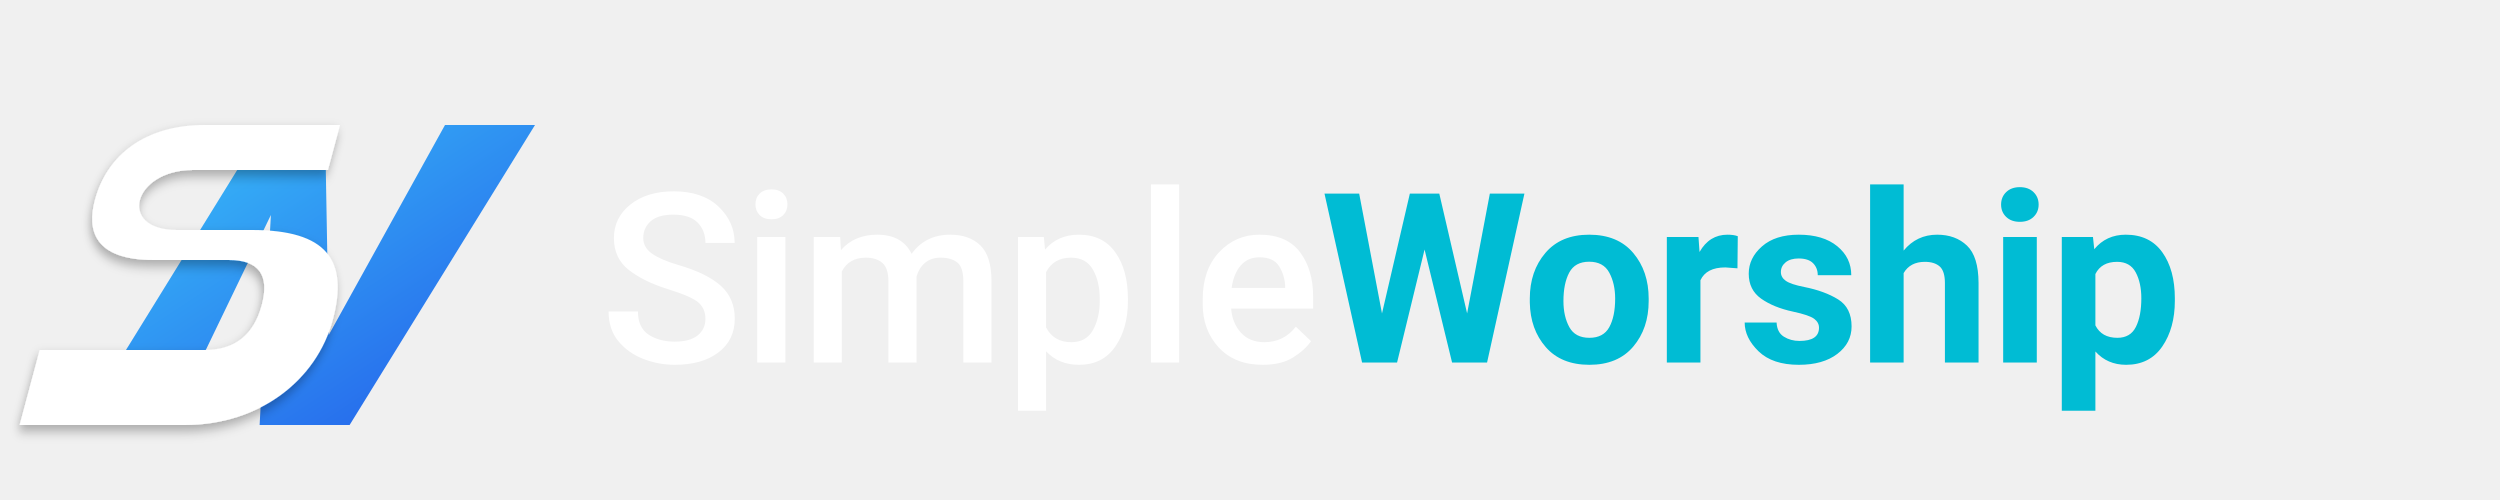
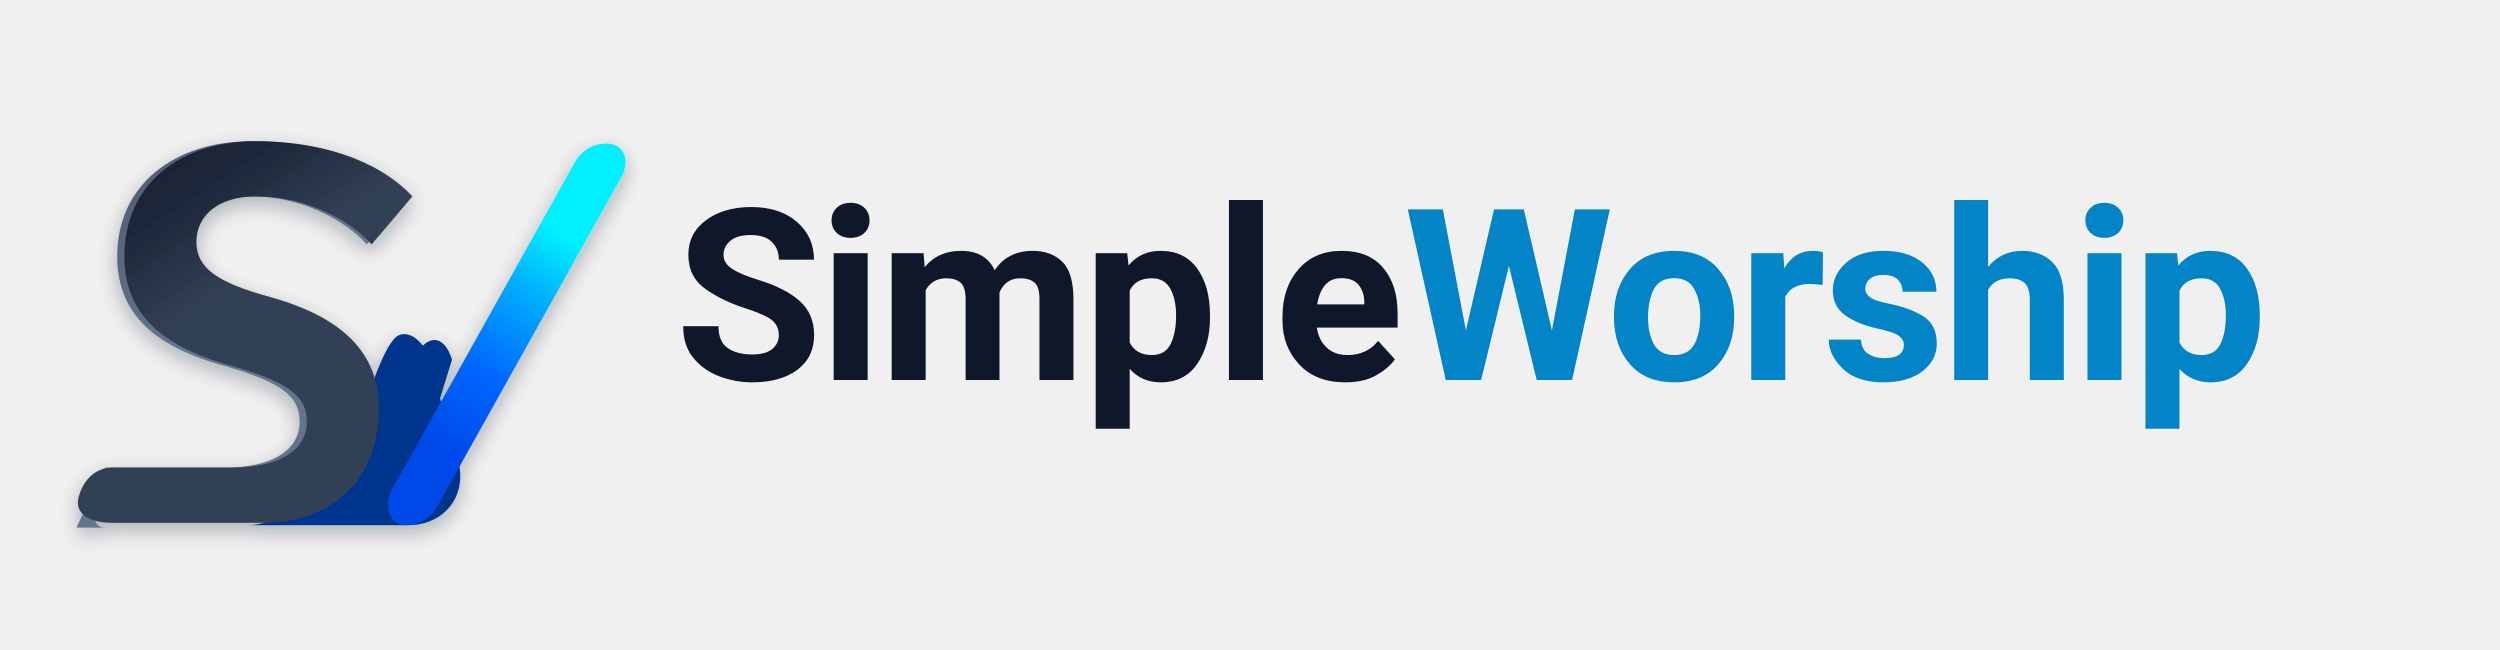
- <svg xmlns="http://www.w3.org/2000/svg" width="1000" height="200" viewBox="0 0 1000 200">
+ <svg xmlns="http://www.w3.org/2000/svg" width="1000" height="260" viewBox="0 0 1000 260" fill="none">
  <defs>
-     <linearGradient id="sw-blue" x1="0%" y1="0%" x2="100%" y2="100%">
-       <stop offset="0%" stop-color="#38BDF8" />
-       <stop offset="100%" stop-color="#2563EB" />
+     <filter id="sw-p-glow" x="-20%" y="-20%" width="140%" height="140%">
+       <feDropShadow dx="0" dy="6" stdDeviation="8" flood-color="#001833" flood-opacity="0.3" />
+     </filter>
+     <linearGradient id="w-p-wing" x1="140" y1="210" x2="250" y2="40" gradientUnits="userSpaceOnUse">
+       <stop offset="0%" stop-color="#004AE8" />
+       <stop offset="35%" stop-color="#0066FF" />
+       <stop offset="75%" stop-color="#00B2FE" />
+       <stop offset="100%" stop-color="#00F0FF" />
    </linearGradient>
-     <filter id="shadow" x="-20%" y="-20%" width="140%" height="140%">
-       <feDropShadow dx="0" dy="4" stdDeviation="4" flood-color="#000000" flood-opacity="0.3" />
-     </filter>
+     <linearGradient id="w-p-fold" x1="120" y1="120" x2="160" y2="160" gradientUnits="userSpaceOnUse">
+       <stop offset="0%" stop-color="#00E5FF" />
+       <stop offset="60%" stop-color="#0077FE" />
+       <stop offset="100%" stop-color="#00358E" />
+     </linearGradient>
+     <linearGradient id="s-p-white" x1="30" y1="40" x2="140" y2="210" gradientUnits="userSpaceOnUse">
+       <stop offset="0%" stop-color="#0F172A" />
+       <stop offset="60%" stop-color="#1E293B" />
+       <stop offset="100%" stop-color="#334155" />
+     </linearGradient>
+     <linearGradient id="s-p-depth" x1="20" y1="60" x2="130" y2="220" gradientUnits="userSpaceOnUse">
+       <stop offset="0%" stop-color="#475569" />
+       <stop offset="100%" stop-color="#64748B" />
+     </linearGradient>
  </defs>
-   <g transform="translate(40, 50) skewX(-15) scale(0.6)">
-     <path d="M 150 0 L 190 140 L 230 0 L 290 0 L 220 200 L 160 200 L 130 60 L 100 200 L 40 200 L 110 0 Z" fill="url(#sw-blue)" />
-     <path d="M 160 0 L 70 0 C 30 0, 10 20, 10 50 C 10 70, 20 90, 60 90 L 110 90 C 130 90, 140 100, 140 120 C 140 140, 130 150, 110 150 L 0 150 L 0 200 L 110 200 C 160 200, 190 170, 190 130 C 190 90, 170 70, 120 70 L 70 70 C 50 70, 40 60, 40 50 C 40 40, 50 30, 70 30 L 160 30 Z" fill="#FFFFFF" filter="url(#shadow)" />
+   <g transform="translate(20, 20) scale(0.48)" filter="url(#sw-p-glow)">
+     <path d="M 165 396 C 185 396, 230 380, 268 280 C 275 260, 283 242, 290 238 C 298 234, 308 240, 314 252 L 340 342 C 348 370, 330 396, 298 396 L 165 396 Z" fill="#00358E" />
+     <path d="M 264 285 C 255 310, 240 350, 205 385 C 230 385, 260 360, 282 305 C 295 272, 305 245, 318 242 C 326 240, 332 248, 335 258 L 302 365 C 298 380, 288 392, 270 394 Z" fill="url(#w-p-fold)" />
+     <path d="M 296 396 C 308 396, 318 390, 324 378 L 476 106 C 484 92, 478 78, 464 78 C 452 78, 442 84, 436 96 L 284 368 C 278 382, 284 396, 296 396 Z" fill="url(#w-p-wing)" />
+     <path d="M 46 398 C 40 398, 36 394, 38 386 L 168 386 C 220 386, 268 360, 268 296 C 268 244, 230 220, 180 206 C 136 194, 116 182, 116 160 C 116 138, 136 122, 168 122 C 210 122, 246 142, 264 162 L 298 122 C 268 90, 218 76, 168 76 C 104 76, 56 112, 56 172 C 56 226, 96 250, 148 264 C 196 278, 208 290, 208 310 C 208 334, 184 348, 146 348 L 46 348 L 22 398 Z" fill="url(#s-p-depth)" />
+     <path d="M 52 394 L 176 394 C 236 394, 274 358, 274 298 C 274 246, 234 220, 184 206 C 140 194, 122 182, 122 160 C 122 138, 140 122, 172 122 C 214 122, 250 142, 268 162 L 302 122 C 272 90, 222 76, 172 76 C 108 76, 62 112, 62 172 C 62 226, 102 250, 154 264 C 202 278, 214 290, 214 310 C 214 334, 190 348, 152 348 L 52 348 C 38 348, 28 358, 24 372 C 20 386, 32 394, 52 394 Z" fill="url(#s-p-white)" />
  </g>
-   <text x="240" y="145" font-family="-apple-system, BlinkMacSystemFont, 'Segoe UI', Roboto, Helvetica, Arial, sans-serif" font-size="95" font-weight="500" fill="#FFFFFF" letter-spacing="-1">Simple<tspan font-weight="700" fill="#00BCD4">Worship</tspan>
+   <text x="270" y="152" font-family="-apple-system, BlinkMacSystemFont, 'Segoe UI', Roboto, 'Inter', 'Helvetica Neue', sans-serif" font-size="96" font-weight="600" fill="#0F172A" letter-spacing="-1.5">
+     Simple<tspan font-weight="700" fill="#0284C7">Worship</tspan>
  </text>
</svg>
